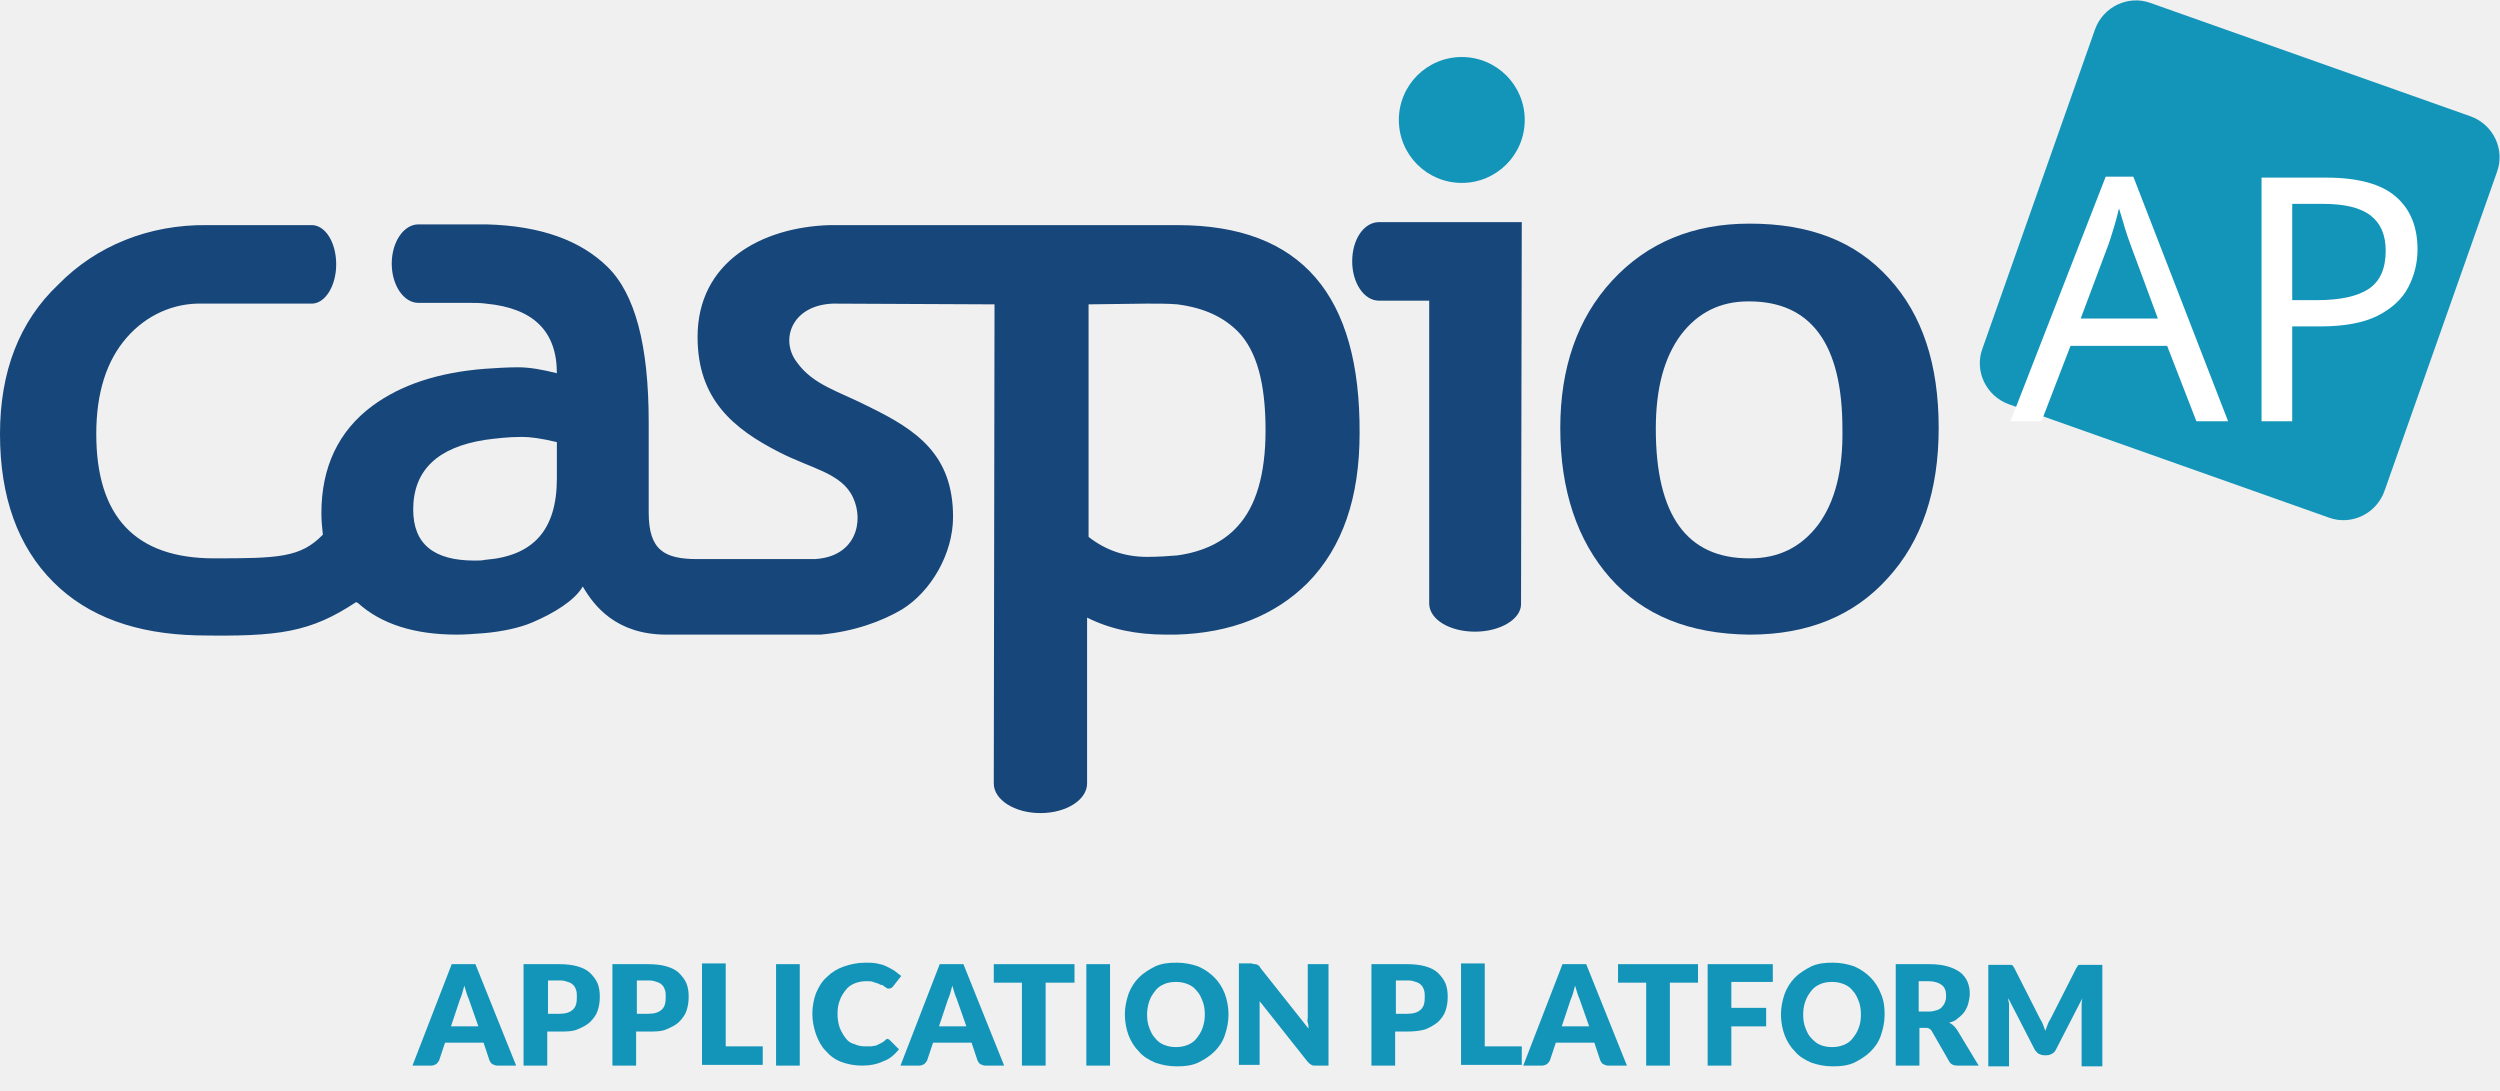
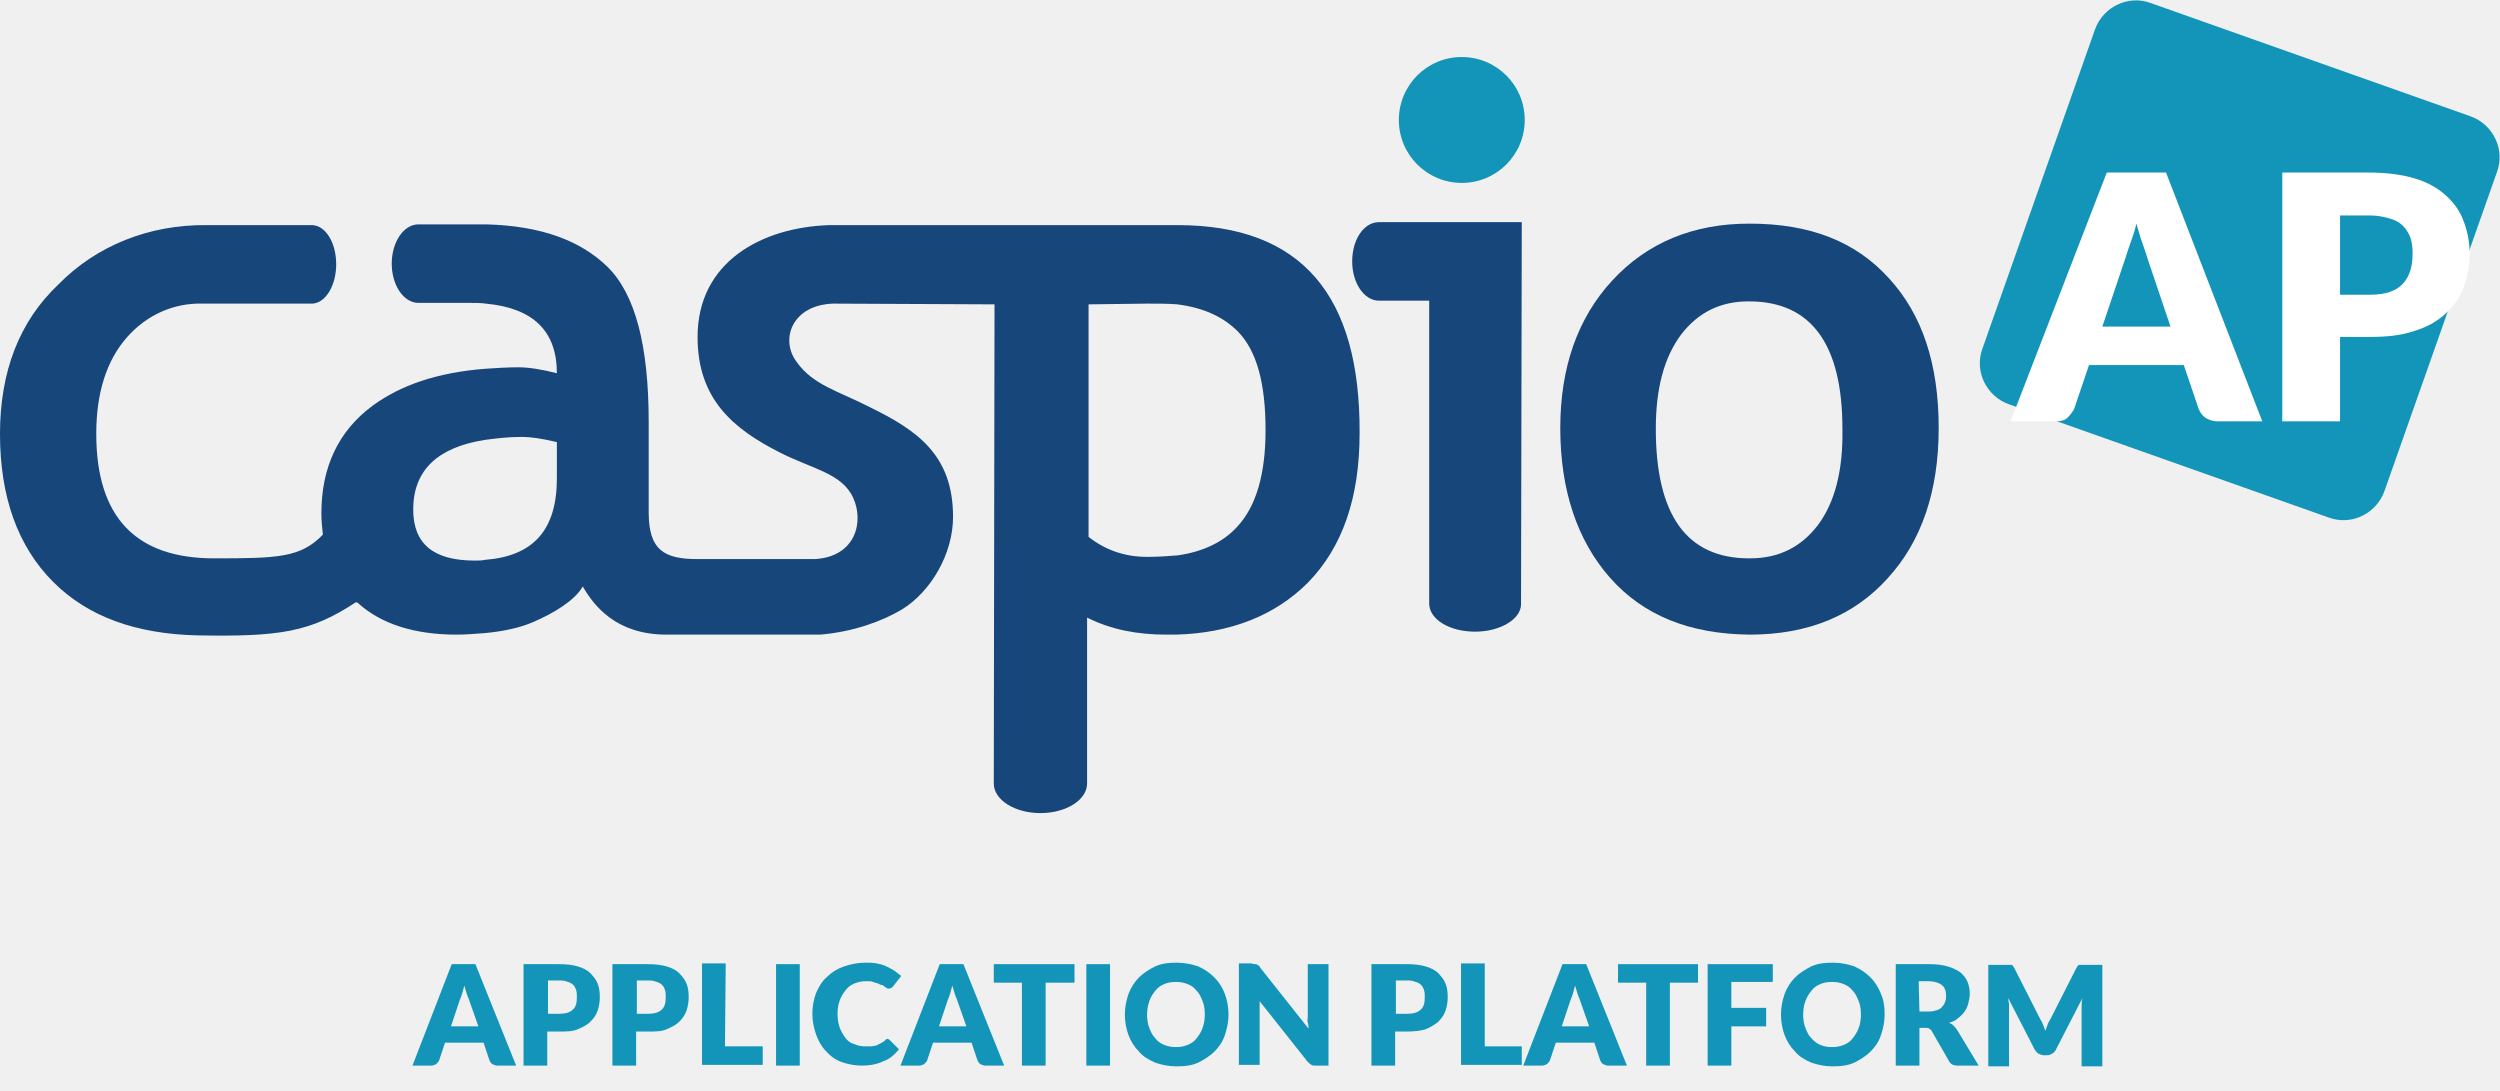
<svg xmlns="http://www.w3.org/2000/svg" version="1.1" id="Layer_1" x="0px" y="0px" width="337.6px" height="147.2px" viewBox="0 0 337.6 147.2" style="enable-background:new 0 0 337.6 147.2;" xml:space="preserve">
  <style type="text/css">
	.st0{fill-rule:evenodd;clip-rule:evenodd;fill:#1295B9;}
	.st1{fill-rule:evenodd;clip-rule:evenodd;fill:#16467A;}
- 	.st2{fill:#FFFFFF;}
- 	.st3{font-family:'Lato-Black';}
- 	.st4{font-size:46.071px;}
- 	.st5{enable-background:new    ;}
- 	.st6{fill:#1295B9;}
+ 	.st2{enable-background:new    ;}
+ 	.st3{fill:#FFFFFF;}
+ 	.st4{fill:#1295B9;}
</style>
  <path class="st0" d="M197.4,24.7c4.7,0,8.5-3.8,8.5-8.5s-3.8-8.5-8.5-8.5s-8.5,3.8-8.5,8.5S192.7,24.7,197.4,24.7z" />
  <path class="st1" d="M255.1,37.6c-4.5-5-10.7-7.4-18.8-7.4c0,0,0,0-0.1,0c-7.6,0-13.8,2.6-18.5,7.7s-7,11.8-7,19.9  c0,8.4,2.3,15.2,6.7,20.2c4.5,5.1,10.7,7.6,18.8,7.7c0.1,0,0.1,0,0.1,0c7.9,0,14.1-2.6,18.6-7.6c4.6-5,6.9-11.8,6.9-20.3  C261.8,49.2,259.6,42.5,255.1,37.6z M245.5,70.9c-2.3,3-5.3,4.5-9.2,4.5c0,0,0,0-0.1,0c-8.4,0-12.6-5.8-12.6-17.5  c0-5.4,1.1-9.6,3.4-12.7c2.3-3,5.3-4.5,9.1-4.5c0.1,0,0.1,0,0.1,0c8.4,0,12.6,5.8,12.6,17.2C248.9,63.5,247.8,67.8,245.5,70.9z" />
  <path class="st1" d="M205.5,30h-19.2c0,0,0,0-0.1,0c0,0,0,0-0.1,0l0,0l0,0c-2,0.1-3.5,2.4-3.5,5.3c0,2.9,1.6,5.3,3.6,5.3l0,0h6.8v41  l0,0l0,0l0,0l0,0c0.1,2.1,2.8,3.7,6.2,3.7s6.2-1.7,6.2-3.7l0,0L205.5,30z" />
  <path class="st0" d="M322,66.3c-1.1,3.1-4.5,4.7-7.5,3.6l-43.2-15.3c-3.1-1.1-4.7-4.5-3.6-7.5L282.9,4c1.1-3.1,4.5-4.7,7.5-3.6  l43.2,15.3c3.1,1.1,4.7,4.5,3.6,7.5L322,66.3z" />
-   <path class="st1" d="M159,30.4C158.9,30.4,158.9,30.4,159,30.4h-47c-9.2,0.3-17.8,5-17.8,15.1c0,8.4,4.8,12.4,11.1,15.6  c4.3,2.2,8.4,2.8,9.9,6.1c1.5,3.2,0.4,8-5.2,8.3H94.2c-4.5,0-6.6-1.2-6.6-6.3V57c0-10.3-1.8-17.3-5.6-21c-3.6-3.5-8.9-5.5-16.3-5.7  l0,0h-9.2l0,0l0,0c-2,0-3.6,2.4-3.6,5.3c0,2.9,1.6,5.3,3.6,5.3l0,0l0,0h6.9c0.7,0,1.5,0,2.2,0.1l0,0c6.4,0.6,9.6,3.7,9.6,9.4  c-2-0.5-3.7-0.8-5.2-0.8s-3,0.1-4.5,0.2c-6.4,0.5-11.4,2.2-15.2,5c-4.6,3.4-6.9,8.3-6.9,14.5c0,1,0.1,2,0.2,2.9  c-3,3.1-6,3.2-14.7,3.2C18.3,75.4,13,69.8,13,58.6c0-5.6,1.4-9.9,4.1-13c2.7-3.1,6.4-4.7,10.2-4.6h14.8l0,0l0,0h0.1l0,0  c1.8-0.1,3.2-2.5,3.2-5.3c0-2.9-1.4-5.2-3.2-5.3l0,0h-0.1l0,0l0,0H28c-7.9-0.1-15,2.8-20.1,8C2.6,43.4,0,50.2,0,58.6  c0,8.5,2.4,15.2,7.2,20c4.7,4.7,11.2,7,19.4,7.2c11.1,0.2,15.3-0.4,21.5-4.5c0.1,0.1,0.1,0.1,0.2,0.1c3.2,2.9,7.7,4.3,13.4,4.3  c1.1,0,2.4-0.1,3.7-0.2c2.3-0.2,4.8-0.7,6.6-1.5c2.8-1.2,5.6-2.9,6.7-4.8c1.5,2.6,4.5,6.5,11.3,6.5h20.8c4.5-0.4,8.3-1.8,11-3.4  c3.9-2.4,6.9-7.5,6.9-12.5c0-8.4-4.9-11.7-11.2-14.8c-4.3-2.2-7.7-3-9.9-6.1c-2.3-3-0.7-7.7,4.9-7.9l21.8,0.1l-0.1,64.7l0,0l0,0  c0,2.2,2.8,4,6.3,4s6.3-1.8,6.3-4l0,0l0,0V83.4c3.2,1.6,6.7,2.3,10.7,2.3h1.3c7.4-0.2,13.4-2.6,17.8-7c4.7-4.8,7-11.5,7-20.2  C183.7,39.9,175.8,30.4,159,30.4z M75.2,64.6c0,7-3.2,10.5-9.7,11c-0.4,0.1-0.9,0.1-1.4,0.1c-5.5,0-8.3-2.2-8.3-6.9  c0-5.3,3.3-8.4,9.7-9.4c1.5-0.2,3.1-0.4,5-0.4c1.1,0,2.6,0.2,4.7,0.7V64.6z M167.1,71.1c-1.8,2-4.5,3.4-8.1,3.9  c-1.2,0.1-2.6,0.2-4.1,0.2c-3,0-5.6-0.9-7.9-2.7V41.1l7.9-0.1c1.5,0,2.9,0,4.1,0.1c3.8,0.5,6.3,1.8,8.2,3.7  c2.5,2.6,3.7,6.9,3.7,13.3C170.9,64.1,169.6,68.4,167.1,71.1z" />
-   <text transform="matrix(1 0 0 1 271.4933 56.8911)" class="st2 st3 st4">AP</text>
-   <g class="st5">
-     <path class="st6" d="M69.7,143.9h-2.5c-0.3,0-0.5-0.1-0.7-0.2c-0.2-0.1-0.3-0.3-0.4-0.5l-0.8-2.4h-5.2l-0.8,2.4   c-0.1,0.2-0.2,0.3-0.4,0.5c-0.2,0.1-0.4,0.2-0.7,0.2h-2.5l5.3-13.7h3.2L69.7,143.9z M60.9,138.6h3.7l-1.3-3.7   c-0.1-0.2-0.2-0.5-0.3-0.8s-0.2-0.7-0.3-1c-0.1,0.4-0.2,0.7-0.3,1.1c-0.1,0.3-0.2,0.6-0.3,0.8L60.9,138.6z" />
-     <path class="st6" d="M73.9,139.3v4.6h-3.2v-13.7h4.8c1,0,1.8,0.1,2.5,0.3c0.7,0.2,1.3,0.5,1.7,0.9c0.4,0.4,0.8,0.9,1,1.4   c0.2,0.5,0.3,1.1,0.3,1.8c0,0.7-0.1,1.3-0.3,1.9s-0.6,1.1-1,1.5s-1,0.7-1.7,1s-1.5,0.3-2.5,0.3H73.9z M73.9,136.9h1.7   c0.8,0,1.4-0.2,1.8-0.6c0.4-0.4,0.5-0.9,0.5-1.7c0-0.3,0-0.6-0.1-0.9s-0.2-0.5-0.4-0.7s-0.4-0.3-0.7-0.4c-0.3-0.1-0.6-0.2-1-0.2   h-1.7V136.9z" />
-     <path class="st6" d="M85.9,139.3v4.6h-3.2v-13.7h4.8c1,0,1.8,0.1,2.5,0.3c0.7,0.2,1.3,0.5,1.7,0.9c0.4,0.4,0.8,0.9,1,1.4   c0.2,0.5,0.3,1.1,0.3,1.8c0,0.7-0.1,1.3-0.3,1.9s-0.6,1.1-1,1.5s-1,0.7-1.7,1s-1.5,0.3-2.5,0.3H85.9z M85.9,136.9h1.7   c0.8,0,1.4-0.2,1.8-0.6c0.4-0.4,0.5-0.9,0.5-1.7c0-0.3,0-0.6-0.1-0.9s-0.2-0.5-0.4-0.7s-0.4-0.3-0.7-0.4c-0.3-0.1-0.6-0.2-1-0.2   h-1.7V136.9z" />
-     <path class="st6" d="M97.9,141.3h5.1v2.5h-8.2v-13.7h3.2V141.3z" />
-     <path class="st6" d="M108,143.9h-3.2v-13.7h3.2V143.9z" />
-     <path class="st6" d="M119.7,140.3c0.1,0,0.1,0,0.2,0c0.1,0,0.1,0.1,0.2,0.1l1.3,1.3c-0.6,0.7-1.2,1.3-2.1,1.6   c-0.8,0.4-1.8,0.6-2.9,0.6c-1,0-2-0.2-2.8-0.5s-1.5-0.8-2.1-1.5c-0.6-0.6-1-1.4-1.3-2.2c-0.3-0.9-0.5-1.8-0.5-2.8   c0-1,0.2-2,0.5-2.8c0.4-0.9,0.8-1.6,1.5-2.2c0.6-0.6,1.4-1.1,2.3-1.4c0.9-0.3,1.8-0.5,2.9-0.5c0.5,0,1,0,1.5,0.1   c0.5,0.1,0.9,0.2,1.3,0.4s0.8,0.4,1.1,0.6c0.3,0.2,0.6,0.5,0.9,0.7l-1.1,1.4c-0.1,0.1-0.2,0.2-0.2,0.2s-0.2,0.1-0.4,0.1   c-0.1,0-0.2,0-0.3-0.1c-0.1-0.1-0.2-0.1-0.3-0.2s-0.2-0.2-0.4-0.2s-0.3-0.2-0.5-0.2c-0.2-0.1-0.4-0.1-0.6-0.2   c-0.2-0.1-0.5-0.1-0.9-0.1c-0.6,0-1.1,0.1-1.6,0.3c-0.5,0.2-0.9,0.5-1.2,0.9s-0.6,0.8-0.8,1.4c-0.2,0.5-0.3,1.1-0.3,1.8   c0,0.7,0.1,1.3,0.3,1.9c0.2,0.5,0.5,1,0.8,1.4s0.7,0.7,1.2,0.8c0.4,0.2,0.9,0.3,1.4,0.3c0.3,0,0.6,0,0.8,0c0.2,0,0.5-0.1,0.7-0.1   c0.2-0.1,0.4-0.2,0.6-0.3c0.2-0.1,0.4-0.2,0.6-0.4c0.1-0.1,0.2-0.1,0.2-0.2C119.5,140.4,119.6,140.3,119.7,140.3z" />
-     <path class="st6" d="M135.6,143.9h-2.5c-0.3,0-0.5-0.1-0.7-0.2c-0.2-0.1-0.3-0.3-0.4-0.5l-0.8-2.4H126l-0.8,2.4   c-0.1,0.2-0.2,0.3-0.4,0.5c-0.2,0.1-0.4,0.2-0.7,0.2h-2.5l5.3-13.7h3.2L135.6,143.9z M126.8,138.6h3.7l-1.3-3.7   c-0.1-0.2-0.2-0.5-0.3-0.8s-0.2-0.7-0.3-1c-0.1,0.4-0.2,0.7-0.3,1.1c-0.1,0.3-0.2,0.6-0.3,0.8L126.8,138.6z" />
-     <path class="st6" d="M145.1,130.2v2.5h-3.9v11.2h-3.2v-11.2h-3.8v-2.5H145.1z" />
-     <path class="st6" d="M149.9,143.9h-3.2v-13.7h3.2V143.9z" />
-     <path class="st6" d="M165.9,137c0,1-0.2,1.9-0.5,2.8c-0.3,0.9-0.8,1.6-1.4,2.2c-0.6,0.6-1.4,1.1-2.2,1.5c-0.9,0.4-1.8,0.5-2.9,0.5   c-1.1,0-2-0.2-2.9-0.5c-0.9-0.4-1.6-0.8-2.2-1.5c-0.6-0.6-1.1-1.4-1.4-2.2c-0.3-0.8-0.5-1.8-0.5-2.8s0.2-1.9,0.5-2.8   c0.3-0.8,0.8-1.6,1.4-2.2c0.6-0.6,1.4-1.1,2.2-1.5c0.9-0.4,1.8-0.5,2.9-0.5c1.1,0,2,0.2,2.9,0.5c0.9,0.4,1.6,0.9,2.2,1.5   c0.6,0.6,1.1,1.4,1.4,2.2S165.9,136,165.9,137z M162.7,137c0-0.7-0.1-1.3-0.3-1.8s-0.4-1-0.8-1.4c-0.3-0.4-0.7-0.7-1.2-0.9   c-0.5-0.2-1-0.3-1.6-0.3c-0.6,0-1.2,0.1-1.6,0.3c-0.5,0.2-0.9,0.5-1.2,0.9c-0.3,0.4-0.6,0.8-0.8,1.4s-0.3,1.2-0.3,1.8   c0,0.7,0.1,1.3,0.3,1.8s0.4,1,0.8,1.4c0.3,0.4,0.7,0.7,1.2,0.9c0.5,0.2,1,0.3,1.6,0.3c0.6,0,1.1-0.1,1.6-0.3   c0.5-0.2,0.9-0.5,1.2-0.9s0.6-0.8,0.8-1.4S162.7,137.7,162.7,137z" />
-     <path class="st6" d="M169.5,130.2c0.1,0,0.2,0,0.3,0.1c0.1,0,0.1,0.1,0.2,0.1c0.1,0.1,0.1,0.1,0.2,0.3l6.5,8.2c0-0.3,0-0.5-0.1-0.8   s0-0.5,0-0.7v-7.2h2.8v13.7h-1.7c-0.2,0-0.5,0-0.6-0.1c-0.2-0.1-0.3-0.2-0.5-0.4l-6.5-8.2c0,0.2,0,0.5,0,0.7s0,0.4,0,0.6v7.3h-2.8   v-13.7h1.7C169.3,130.2,169.4,130.2,169.5,130.2z" />
-     <path class="st6" d="M188.4,139.3v4.6h-3.2v-13.7h4.8c1,0,1.8,0.1,2.5,0.3s1.3,0.5,1.7,0.9s0.8,0.9,1,1.4c0.2,0.5,0.3,1.1,0.3,1.8   c0,0.7-0.1,1.3-0.3,1.9c-0.2,0.6-0.6,1.1-1,1.5c-0.5,0.4-1,0.7-1.7,1c-0.7,0.2-1.5,0.3-2.5,0.3H188.4z M188.4,136.9h1.7   c0.8,0,1.4-0.2,1.8-0.6c0.4-0.4,0.5-0.9,0.5-1.7c0-0.3,0-0.6-0.1-0.9s-0.2-0.5-0.4-0.7c-0.2-0.2-0.4-0.3-0.7-0.4   c-0.3-0.1-0.6-0.2-1-0.2h-1.7V136.9z" />
-     <path class="st6" d="M200.4,141.3h5.1v2.5h-8.2v-13.7h3.2V141.3z" />
-     <path class="st6" d="M219.7,143.9h-2.5c-0.3,0-0.5-0.1-0.7-0.2c-0.2-0.1-0.3-0.3-0.4-0.5l-0.8-2.4h-5.2l-0.8,2.4   c-0.1,0.2-0.2,0.3-0.4,0.5c-0.2,0.1-0.4,0.2-0.7,0.2h-2.5l5.3-13.7h3.2L219.7,143.9z M210.9,138.6h3.7l-1.3-3.7   c-0.1-0.2-0.2-0.5-0.3-0.8s-0.2-0.7-0.3-1c-0.1,0.4-0.2,0.7-0.3,1.1c-0.1,0.3-0.2,0.6-0.3,0.8L210.9,138.6z" />
-     <path class="st6" d="M229.3,130.2v2.5h-3.8v11.2h-3.2v-11.2h-3.8v-2.5H229.3z" />
-     <path class="st6" d="M239.4,130.2v2.4h-5.6v3.5h4.7v2.5h-4.7v5.3h-3.2v-13.7H239.4z" />
-     <path class="st6" d="M254.5,137c0,1-0.2,1.9-0.5,2.8c-0.3,0.9-0.8,1.6-1.4,2.2c-0.6,0.6-1.4,1.1-2.2,1.5c-0.9,0.4-1.8,0.5-2.9,0.5   s-2-0.2-2.9-0.5c-0.9-0.4-1.6-0.8-2.2-1.5c-0.6-0.6-1.1-1.4-1.4-2.2c-0.3-0.8-0.5-1.8-0.5-2.8s0.2-1.9,0.5-2.8   c0.3-0.8,0.8-1.6,1.4-2.2c0.6-0.6,1.4-1.1,2.2-1.5c0.9-0.4,1.8-0.5,2.9-0.5s2,0.2,2.9,0.5c0.9,0.4,1.6,0.9,2.2,1.5   c0.6,0.6,1.1,1.4,1.4,2.2C254.4,135.1,254.5,136,254.5,137z M251.3,137c0-0.7-0.1-1.3-0.3-1.8c-0.2-0.5-0.4-1-0.8-1.4   c-0.3-0.4-0.7-0.7-1.2-0.9c-0.5-0.2-1-0.3-1.6-0.3c-0.6,0-1.2,0.1-1.6,0.3c-0.5,0.2-0.9,0.5-1.2,0.9c-0.3,0.4-0.6,0.8-0.8,1.4   c-0.2,0.5-0.3,1.2-0.3,1.8c0,0.7,0.1,1.3,0.3,1.8c0.2,0.5,0.4,1,0.8,1.4s0.7,0.7,1.2,0.9c0.5,0.2,1,0.3,1.6,0.3   c0.6,0,1.1-0.1,1.6-0.3c0.5-0.2,0.9-0.5,1.2-0.9c0.3-0.4,0.6-0.8,0.8-1.4C251.2,138.3,251.3,137.7,251.3,137z" />
-     <path class="st6" d="M259.2,138.8v5.1h-3.2v-13.7h4.5c1,0,1.8,0.1,2.5,0.3c0.7,0.2,1.3,0.5,1.7,0.8s0.8,0.8,1,1.3s0.3,1,0.3,1.6   c0,0.4-0.1,0.9-0.2,1.3s-0.3,0.8-0.5,1.1c-0.2,0.3-0.5,0.6-0.9,0.9c-0.3,0.3-0.7,0.5-1.2,0.6c0.2,0.1,0.4,0.2,0.6,0.4   s0.3,0.3,0.5,0.6l2.9,4.8h-2.9c-0.5,0-0.9-0.2-1.1-0.6l-2.3-4c-0.1-0.2-0.2-0.3-0.4-0.4c-0.1-0.1-0.3-0.1-0.6-0.1H259.2z    M259.2,136.6h1.3c0.4,0,0.8-0.1,1.1-0.2s0.6-0.3,0.7-0.5c0.2-0.2,0.3-0.4,0.4-0.7s0.1-0.5,0.1-0.8c0-0.6-0.2-1.1-0.6-1.4   c-0.4-0.3-1-0.5-1.8-0.5h-1.3V136.6z" />
-     <path class="st6" d="M275.9,138.4c0.1,0.3,0.2,0.5,0.3,0.8c0.1-0.3,0.2-0.5,0.3-0.8s0.2-0.5,0.4-0.8l3.5-6.9   c0.1-0.1,0.1-0.2,0.2-0.3c0.1-0.1,0.1-0.1,0.2-0.1c0.1,0,0.2,0,0.3,0s0.2,0,0.4,0h2.4v13.7h-2.8V136c0-0.4,0-0.8,0.1-1.2l-3.6,7   c-0.1,0.2-0.3,0.4-0.5,0.5c-0.2,0.1-0.4,0.2-0.7,0.2H276c-0.2,0-0.5-0.1-0.7-0.2c-0.2-0.1-0.3-0.3-0.5-0.5l-3.6-7   c0,0.2,0,0.4,0.1,0.7c0,0.2,0,0.4,0,0.6v7.9h-2.8v-13.7h2.4c0.1,0,0.3,0,0.4,0s0.2,0,0.3,0c0.1,0,0.2,0.1,0.2,0.1   c0.1,0.1,0.1,0.2,0.2,0.3l3.5,6.9C275.7,137.9,275.8,138.1,275.9,138.4z" />
+   <path class="st1" d="M159,30.4C158.9,30.4,158.9,30.4,159,30.4h-47c-9.2,0.3-17.8,5-17.8,15.1c0,8.4,4.8,12.4,11.1,15.6  c4.3,2.2,8.4,2.8,9.9,6.1c1.5,3.2,0.4,8-5.2,8.3H94.2c-4.5,0-6.6-1.2-6.6-6.3V57c0-10.3-1.8-17.3-5.6-21c-3.6-3.5-8.9-5.5-16.3-5.7  l0,0h-9.2l0,0l0,0c-2,0-3.6,2.4-3.6,5.3c0,2.9,1.6,5.3,3.6,5.3l0,0l0,0h6.9c0.7,0,1.5,0,2.2,0.1l0,0c6.4,0.6,9.6,3.7,9.6,9.4  c-2-0.5-3.7-0.8-5.2-0.8s-3,0.1-4.5,0.2c-6.4,0.5-11.4,2.2-15.2,5c-4.6,3.4-6.9,8.3-6.9,14.5c0,1,0.1,2,0.2,2.9  c-3,3.1-6,3.2-14.7,3.2C18.3,75.4,13,69.8,13,58.6c0-5.6,1.4-9.9,4.1-13s6.4-4.7,10.2-4.6h14.8l0,0l0,0h0.1l0,0  c1.8-0.1,3.2-2.5,3.2-5.3c0-2.9-1.4-5.2-3.2-5.3l0,0h-0.1l0,0l0,0H28c-7.9-0.1-15,2.8-20.1,8C2.6,43.4,0,50.2,0,58.6  c0,8.5,2.4,15.2,7.2,20c4.7,4.7,11.2,7,19.4,7.2c11.1,0.2,15.3-0.4,21.5-4.5c0.1,0.1,0.1,0.1,0.2,0.1c3.2,2.9,7.7,4.3,13.4,4.3  c1.1,0,2.4-0.1,3.7-0.2c2.3-0.2,4.8-0.7,6.6-1.5c2.8-1.2,5.6-2.9,6.7-4.8c1.5,2.6,4.5,6.5,11.3,6.5h20.8c4.5-0.4,8.3-1.8,11-3.4  c3.9-2.4,6.9-7.5,6.9-12.5c0-8.4-4.9-11.7-11.2-14.8c-4.3-2.2-7.7-3-9.9-6.1c-2.3-3-0.7-7.7,4.9-7.9l21.8,0.1l-0.1,64.7l0,0l0,0  c0,2.2,2.8,4,6.3,4s6.3-1.8,6.3-4l0,0l0,0V83.4c3.2,1.6,6.7,2.3,10.7,2.3h1.3c7.4-0.2,13.4-2.6,17.8-7c4.7-4.8,7-11.5,7-20.2  C183.7,39.9,175.8,30.4,159,30.4z M75.2,64.6c0,7-3.2,10.5-9.7,11c-0.4,0.1-0.9,0.1-1.4,0.1c-5.5,0-8.3-2.2-8.3-6.9  c0-5.3,3.3-8.4,9.7-9.4c1.5-0.2,3.1-0.4,5-0.4c1.1,0,2.6,0.2,4.7,0.7V64.6z M167.1,71.1c-1.8,2-4.5,3.4-8.1,3.9  c-1.2,0.1-2.6,0.2-4.1,0.2c-3,0-5.6-0.9-7.9-2.7V41.1l7.9-0.1c1.5,0,2.9,0,4.1,0.1c3.8,0.5,6.3,1.8,8.2,3.7  c2.5,2.6,3.7,6.9,3.7,13.3C170.9,64.1,169.6,68.4,167.1,71.1z" />
+   <g class="st2">
+     <path class="st3" d="M305.5,56.9h-6c-0.7,0-1.2-0.2-1.7-0.5c-0.4-0.3-0.7-0.7-0.9-1.2l-2-5.9h-12.8l-2,5.9   c-0.2,0.4-0.5,0.8-0.9,1.2s-1,0.5-1.6,0.5h-6.1l13-33.6h8L305.5,56.9z M283.9,44.1h9.2l-3.1-9.2c-0.2-0.6-0.4-1.3-0.7-2.1   c-0.3-0.8-0.5-1.6-0.8-2.6c-0.2,0.9-0.5,1.8-0.8,2.6c-0.3,0.8-0.5,1.5-0.7,2.1L283.9,44.1z" />
+     <path class="st3" d="M316,45.7v11.2h-7.8V23.3h11.8c2.4,0,4.4,0.3,6.1,0.8s3.1,1.3,4.2,2.3s1.9,2.1,2.4,3.5   c0.5,1.3,0.8,2.8,0.8,4.3c0,1.7-0.3,3.2-0.8,4.6s-1.4,2.6-2.5,3.6c-1.1,1-2.5,1.8-4.2,2.3c-1.7,0.6-3.7,0.8-6,0.8H316z M316,39.8   h4.1c2,0,3.5-0.5,4.4-1.5c0.9-1,1.3-2.3,1.3-4.1c0-0.8-0.1-1.5-0.3-2.1s-0.6-1.2-1-1.6c-0.5-0.5-1.1-0.8-1.8-1   c-0.7-0.2-1.6-0.4-2.5-0.4H316V39.8z" />
+   </g>
+   <g class="st2">
+     <path class="st4" d="M69.7,143.9h-2.5c-0.3,0-0.5-0.1-0.7-0.2c-0.2-0.1-0.3-0.3-0.4-0.5l-0.8-2.4h-5.2l-0.8,2.4   c-0.1,0.2-0.2,0.3-0.4,0.5c-0.2,0.1-0.4,0.2-0.7,0.2h-2.5l5.3-13.7h3.2L69.7,143.9z M60.9,138.6h3.7l-1.3-3.7   c-0.1-0.2-0.2-0.5-0.3-0.8s-0.2-0.7-0.3-1c-0.1,0.4-0.2,0.7-0.3,1.1c-0.1,0.3-0.2,0.6-0.3,0.8L60.9,138.6z" />
+     <path class="st4" d="M73.9,139.3v4.6h-3.2v-13.7h4.8c1,0,1.8,0.1,2.5,0.3s1.3,0.5,1.7,0.9c0.4,0.4,0.8,0.9,1,1.4s0.3,1.1,0.3,1.8   s-0.1,1.3-0.3,1.9s-0.6,1.1-1,1.5s-1,0.7-1.7,1s-1.5,0.3-2.5,0.3H73.9z M73.9,136.9h1.7c0.8,0,1.4-0.2,1.8-0.6   c0.4-0.4,0.5-0.9,0.5-1.7c0-0.3,0-0.6-0.1-0.9s-0.2-0.5-0.4-0.7s-0.4-0.3-0.7-0.4c-0.3-0.1-0.6-0.2-1-0.2H74v4.5H73.9z" />
+     <path class="st4" d="M85.9,139.3v4.6h-3.2v-13.7h4.8c1,0,1.8,0.1,2.5,0.3s1.3,0.5,1.7,0.9c0.4,0.4,0.8,0.9,1,1.4s0.3,1.1,0.3,1.8   s-0.1,1.3-0.3,1.9s-0.6,1.1-1,1.5s-1,0.7-1.7,1s-1.5,0.3-2.5,0.3H85.9z M85.9,136.9h1.7c0.8,0,1.4-0.2,1.8-0.6   c0.4-0.4,0.5-0.9,0.5-1.7c0-0.3,0-0.6-0.1-0.9s-0.2-0.5-0.4-0.7s-0.4-0.3-0.7-0.4c-0.3-0.1-0.6-0.2-1-0.2H86v4.5H85.9z" />
+     <path class="st4" d="M97.9,141.3h5.1v2.5h-8.2v-13.7H98L97.9,141.3L97.9,141.3z" />
+     <path class="st4" d="M108,143.9h-3.2v-13.7h3.2V143.9z" />
+     <path class="st4" d="M119.7,140.3c0.1,0,0.1,0,0.2,0s0.1,0.1,0.2,0.1l1.3,1.3c-0.6,0.7-1.2,1.3-2.1,1.6c-0.8,0.4-1.8,0.6-2.9,0.6   c-1,0-2-0.2-2.8-0.5s-1.5-0.8-2.1-1.5c-0.6-0.6-1-1.4-1.3-2.2c-0.3-0.9-0.5-1.8-0.5-2.8s0.2-2,0.5-2.8c0.4-0.9,0.8-1.6,1.5-2.2   c0.6-0.6,1.4-1.1,2.3-1.4c0.9-0.3,1.8-0.5,2.9-0.5c0.5,0,1,0,1.5,0.1s0.9,0.2,1.3,0.4s0.8,0.4,1.1,0.6c0.3,0.2,0.6,0.5,0.9,0.7   l-1.1,1.4c-0.1,0.1-0.2,0.2-0.2,0.2s-0.2,0.1-0.4,0.1c-0.1,0-0.2,0-0.3-0.1c-0.1-0.1-0.2-0.1-0.3-0.2s-0.2-0.2-0.4-0.2   s-0.3-0.2-0.5-0.2c-0.2-0.1-0.4-0.1-0.6-0.2c-0.2-0.1-0.5-0.1-0.9-0.1c-0.6,0-1.1,0.1-1.6,0.3s-0.9,0.5-1.2,0.9s-0.6,0.8-0.8,1.4   c-0.2,0.5-0.3,1.1-0.3,1.8s0.1,1.3,0.3,1.9c0.2,0.5,0.5,1,0.8,1.4s0.7,0.7,1.2,0.8c0.4,0.2,0.9,0.3,1.4,0.3c0.3,0,0.6,0,0.8,0   c0.2,0,0.5-0.1,0.7-0.1c0.2-0.1,0.4-0.2,0.6-0.3s0.4-0.2,0.6-0.4C119.6,140.4,119.7,140.4,119.7,140.3   C119.5,140.4,119.6,140.3,119.7,140.3z" />
+     <path class="st4" d="M135.6,143.9h-2.5c-0.3,0-0.5-0.1-0.7-0.2c-0.2-0.1-0.3-0.3-0.4-0.5l-0.8-2.4H126l-0.8,2.4   c-0.1,0.2-0.2,0.3-0.4,0.5c-0.2,0.1-0.4,0.2-0.7,0.2h-2.5l5.3-13.7h3.2L135.6,143.9z M126.8,138.6h3.7l-1.3-3.7   c-0.1-0.2-0.2-0.5-0.3-0.8s-0.2-0.7-0.3-1c-0.1,0.4-0.2,0.7-0.3,1.1c-0.1,0.3-0.2,0.6-0.3,0.8L126.8,138.6z" />
+     <path class="st4" d="M145.1,130.2v2.5h-3.9v11.2H138v-11.2h-3.8v-2.5H145.1z" />
+     <path class="st4" d="M149.9,143.9h-3.2v-13.7h3.2V143.9z" />
+     <path class="st4" d="M165.9,137c0,1-0.2,1.9-0.5,2.8c-0.3,0.9-0.8,1.6-1.4,2.2c-0.6,0.6-1.4,1.1-2.2,1.5c-0.9,0.4-1.8,0.5-2.9,0.5   c-1.1,0-2-0.2-2.9-0.5c-0.9-0.4-1.6-0.8-2.2-1.5c-0.6-0.6-1.1-1.4-1.4-2.2c-0.3-0.8-0.5-1.8-0.5-2.8s0.2-1.9,0.5-2.8   c0.3-0.8,0.8-1.6,1.4-2.2c0.6-0.6,1.4-1.1,2.2-1.5c0.9-0.4,1.8-0.5,2.9-0.5c1.1,0,2,0.2,2.9,0.5c0.9,0.4,1.6,0.9,2.2,1.5   c0.6,0.6,1.1,1.4,1.4,2.2S165.9,136,165.9,137z M162.7,137c0-0.7-0.1-1.3-0.3-1.8s-0.4-1-0.8-1.4c-0.3-0.4-0.7-0.7-1.2-0.9   s-1-0.3-1.6-0.3s-1.2,0.1-1.6,0.3c-0.5,0.2-0.9,0.5-1.2,0.9s-0.6,0.8-0.8,1.4s-0.3,1.2-0.3,1.8c0,0.7,0.1,1.3,0.3,1.8   s0.4,1,0.8,1.4c0.3,0.4,0.7,0.7,1.2,0.9s1,0.3,1.6,0.3s1.1-0.1,1.6-0.3s0.9-0.5,1.2-0.9s0.6-0.8,0.8-1.4S162.7,137.7,162.7,137z" />
+     <path class="st4" d="M169.5,130.2c0.1,0,0.2,0,0.3,0.1c0.1,0,0.1,0.1,0.2,0.1c0.1,0.1,0.1,0.1,0.2,0.3l6.5,8.2c0-0.3,0-0.5-0.1-0.8   s0-0.5,0-0.7v-7.2h2.8v13.7h-1.7c-0.2,0-0.5,0-0.6-0.1c-0.2-0.1-0.3-0.2-0.5-0.4l-6.5-8.2c0,0.2,0,0.5,0,0.7s0,0.4,0,0.6v7.3h-2.8   v-13.7h1.7C169.3,130.2,169.4,130.2,169.5,130.2z" />
+     <path class="st4" d="M188.4,139.3v4.6h-3.2v-13.7h4.8c1,0,1.8,0.1,2.5,0.3s1.3,0.5,1.7,0.9s0.8,0.9,1,1.4s0.3,1.1,0.3,1.8   s-0.1,1.3-0.3,1.9c-0.2,0.6-0.6,1.1-1,1.5c-0.5,0.4-1,0.7-1.7,1c-0.7,0.2-1.5,0.3-2.5,0.3H188.4z M188.4,136.9h1.7   c0.8,0,1.4-0.2,1.8-0.6c0.4-0.4,0.5-0.9,0.5-1.7c0-0.3,0-0.6-0.1-0.9s-0.2-0.5-0.4-0.7s-0.4-0.3-0.7-0.4c-0.3-0.1-0.6-0.2-1-0.2   h-1.7v4.5H188.4z" />
+     <path class="st4" d="M200.4,141.3h5.1v2.5h-8.2v-13.7h3.2v11.2H200.4z" />
+     <path class="st4" d="M219.7,143.9h-2.5c-0.3,0-0.5-0.1-0.7-0.2c-0.2-0.1-0.3-0.3-0.4-0.5l-0.8-2.4h-5.2l-0.8,2.4   c-0.1,0.2-0.2,0.3-0.4,0.5c-0.2,0.1-0.4,0.2-0.7,0.2h-2.5l5.3-13.7h3.2L219.7,143.9z M210.9,138.6h3.7l-1.3-3.7   c-0.1-0.2-0.2-0.5-0.3-0.8s-0.2-0.7-0.3-1c-0.1,0.4-0.2,0.7-0.3,1.1c-0.1,0.3-0.2,0.6-0.3,0.8L210.9,138.6z" />
+     <path class="st4" d="M229.3,130.2v2.5h-3.8v11.2h-3.2v-11.2h-3.8v-2.5H229.3z" />
+     <path class="st4" d="M239.4,130.2v2.4h-5.6v3.5h4.7v2.5h-4.7v5.3h-3.2v-13.7H239.4z" />
+     <path class="st4" d="M254.5,137c0,1-0.2,1.9-0.5,2.8c-0.3,0.9-0.8,1.6-1.4,2.2c-0.6,0.6-1.4,1.1-2.2,1.5c-0.9,0.4-1.8,0.5-2.9,0.5   s-2-0.2-2.9-0.5c-0.9-0.4-1.6-0.8-2.2-1.5c-0.6-0.6-1.1-1.4-1.4-2.2c-0.3-0.8-0.5-1.8-0.5-2.8s0.2-1.9,0.5-2.8   c0.3-0.8,0.8-1.6,1.4-2.2c0.6-0.6,1.4-1.1,2.2-1.5c0.9-0.4,1.8-0.5,2.9-0.5s2,0.2,2.9,0.5c0.9,0.4,1.6,0.9,2.2,1.5   c0.6,0.6,1.1,1.4,1.4,2.2C254.4,135.1,254.5,136,254.5,137z M251.3,137c0-0.7-0.1-1.3-0.3-1.8s-0.4-1-0.8-1.4   c-0.3-0.4-0.7-0.7-1.2-0.9s-1-0.3-1.6-0.3s-1.2,0.1-1.6,0.3c-0.5,0.2-0.9,0.5-1.2,0.9s-0.6,0.8-0.8,1.4c-0.2,0.5-0.3,1.2-0.3,1.8   c0,0.7,0.1,1.3,0.3,1.8s0.4,1,0.8,1.4s0.7,0.7,1.2,0.9s1,0.3,1.6,0.3s1.1-0.1,1.6-0.3s0.9-0.5,1.2-0.9s0.6-0.8,0.8-1.4   C251.2,138.3,251.3,137.7,251.3,137z" />
+     <path class="st4" d="M259.2,138.8v5.1H256v-13.7h4.5c1,0,1.8,0.1,2.5,0.3s1.3,0.5,1.7,0.8s0.8,0.8,1,1.3s0.3,1,0.3,1.6   c0,0.4-0.1,0.9-0.2,1.3s-0.3,0.8-0.5,1.1s-0.5,0.6-0.9,0.9c-0.3,0.3-0.7,0.5-1.2,0.6c0.2,0.1,0.4,0.2,0.6,0.4s0.3,0.3,0.5,0.6   l2.9,4.8h-2.9c-0.5,0-0.9-0.2-1.1-0.6l-2.3-4c-0.1-0.2-0.2-0.3-0.4-0.4c-0.1-0.1-0.3-0.1-0.6-0.1L259.2,138.8L259.2,138.8z    M259.2,136.6h1.3c0.4,0,0.8-0.1,1.1-0.2s0.6-0.3,0.7-0.5c0.2-0.2,0.3-0.4,0.4-0.7s0.1-0.5,0.1-0.8c0-0.6-0.2-1.1-0.6-1.4   c-0.4-0.3-1-0.5-1.8-0.5h-1.3L259.2,136.6L259.2,136.6z" />
+     <path class="st4" d="M275.9,138.4c0.1,0.3,0.2,0.5,0.3,0.8c0.1-0.3,0.2-0.5,0.3-0.8s0.2-0.5,0.4-0.8l3.5-6.9   c0.1-0.1,0.1-0.2,0.2-0.3s0.1-0.1,0.2-0.1s0.2,0,0.3,0s0.2,0,0.4,0h2.4V144h-2.8v-8c0-0.4,0-0.8,0.1-1.2l-3.6,7   c-0.1,0.2-0.3,0.4-0.5,0.5s-0.4,0.2-0.7,0.2H276c-0.2,0-0.5-0.1-0.7-0.2c-0.2-0.1-0.3-0.3-0.5-0.5l-3.6-7c0,0.2,0,0.4,0.1,0.7   c0,0.2,0,0.4,0,0.6v7.9h-2.8v-13.7h2.4c0.1,0,0.3,0,0.4,0s0.2,0,0.3,0c0.1,0,0.2,0.1,0.2,0.1c0.1,0.1,0.1,0.2,0.2,0.3l3.5,6.9   C275.7,137.9,275.8,138.1,275.9,138.4z" />
  </g>
</svg>
